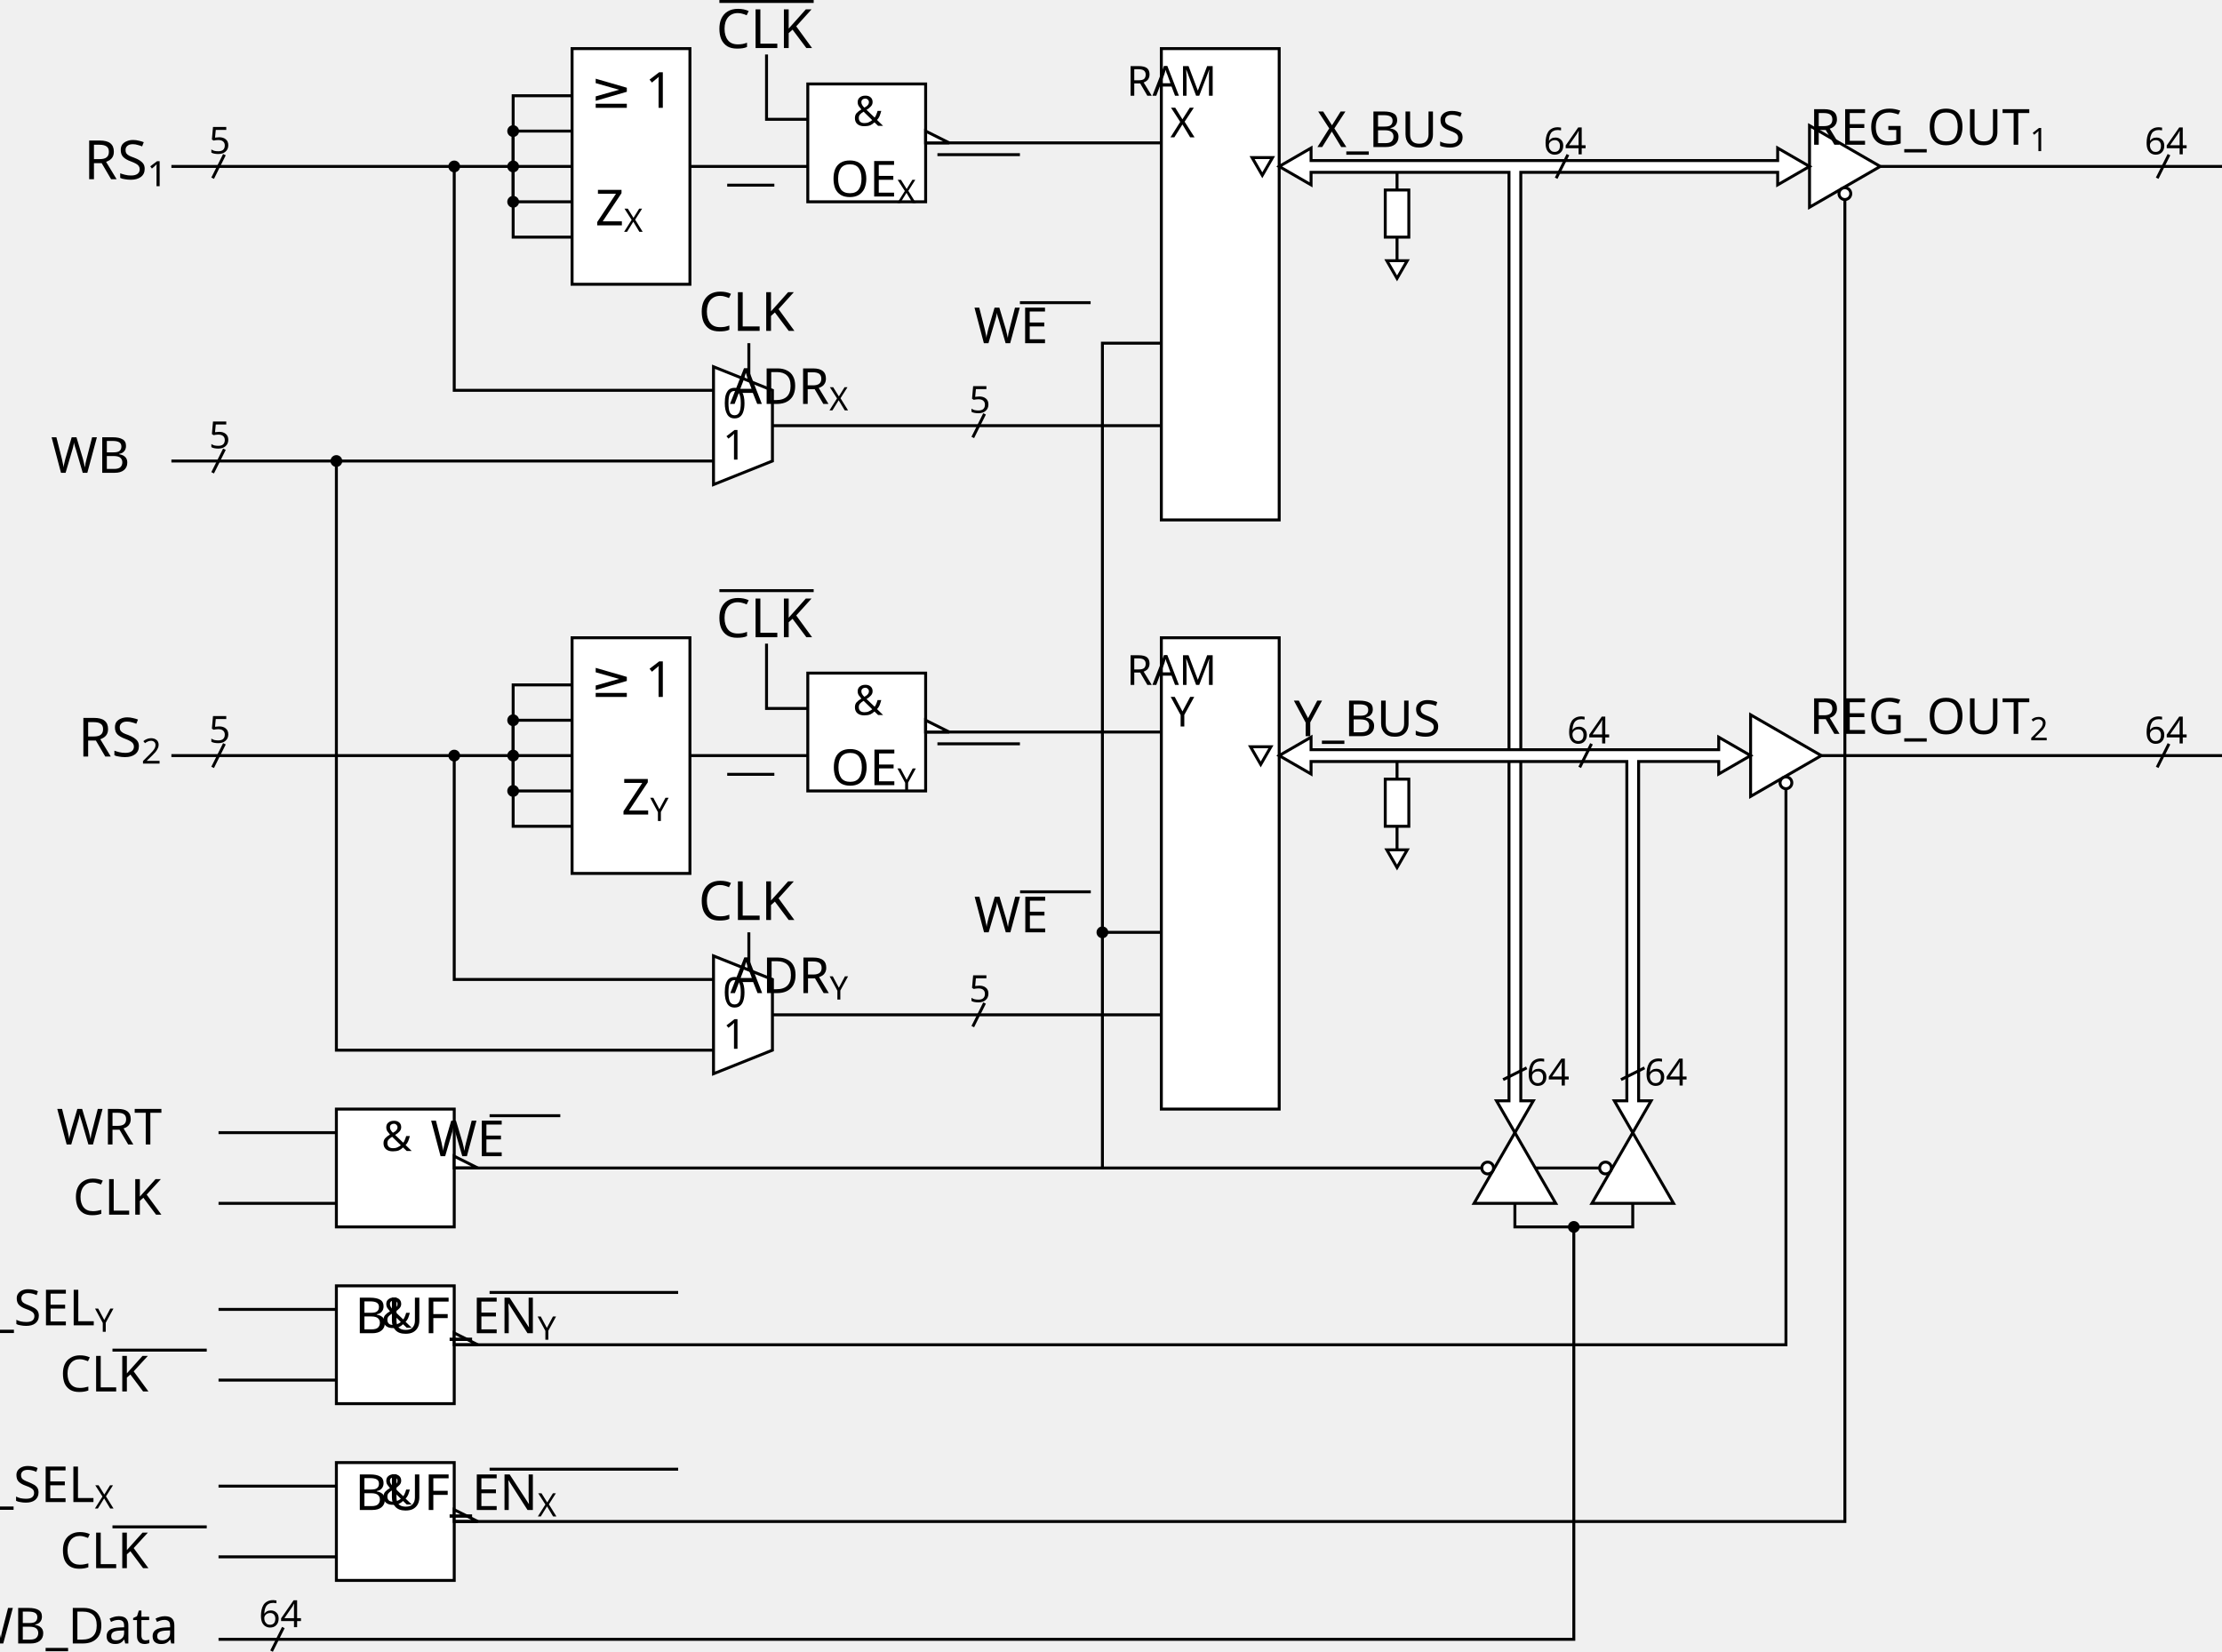
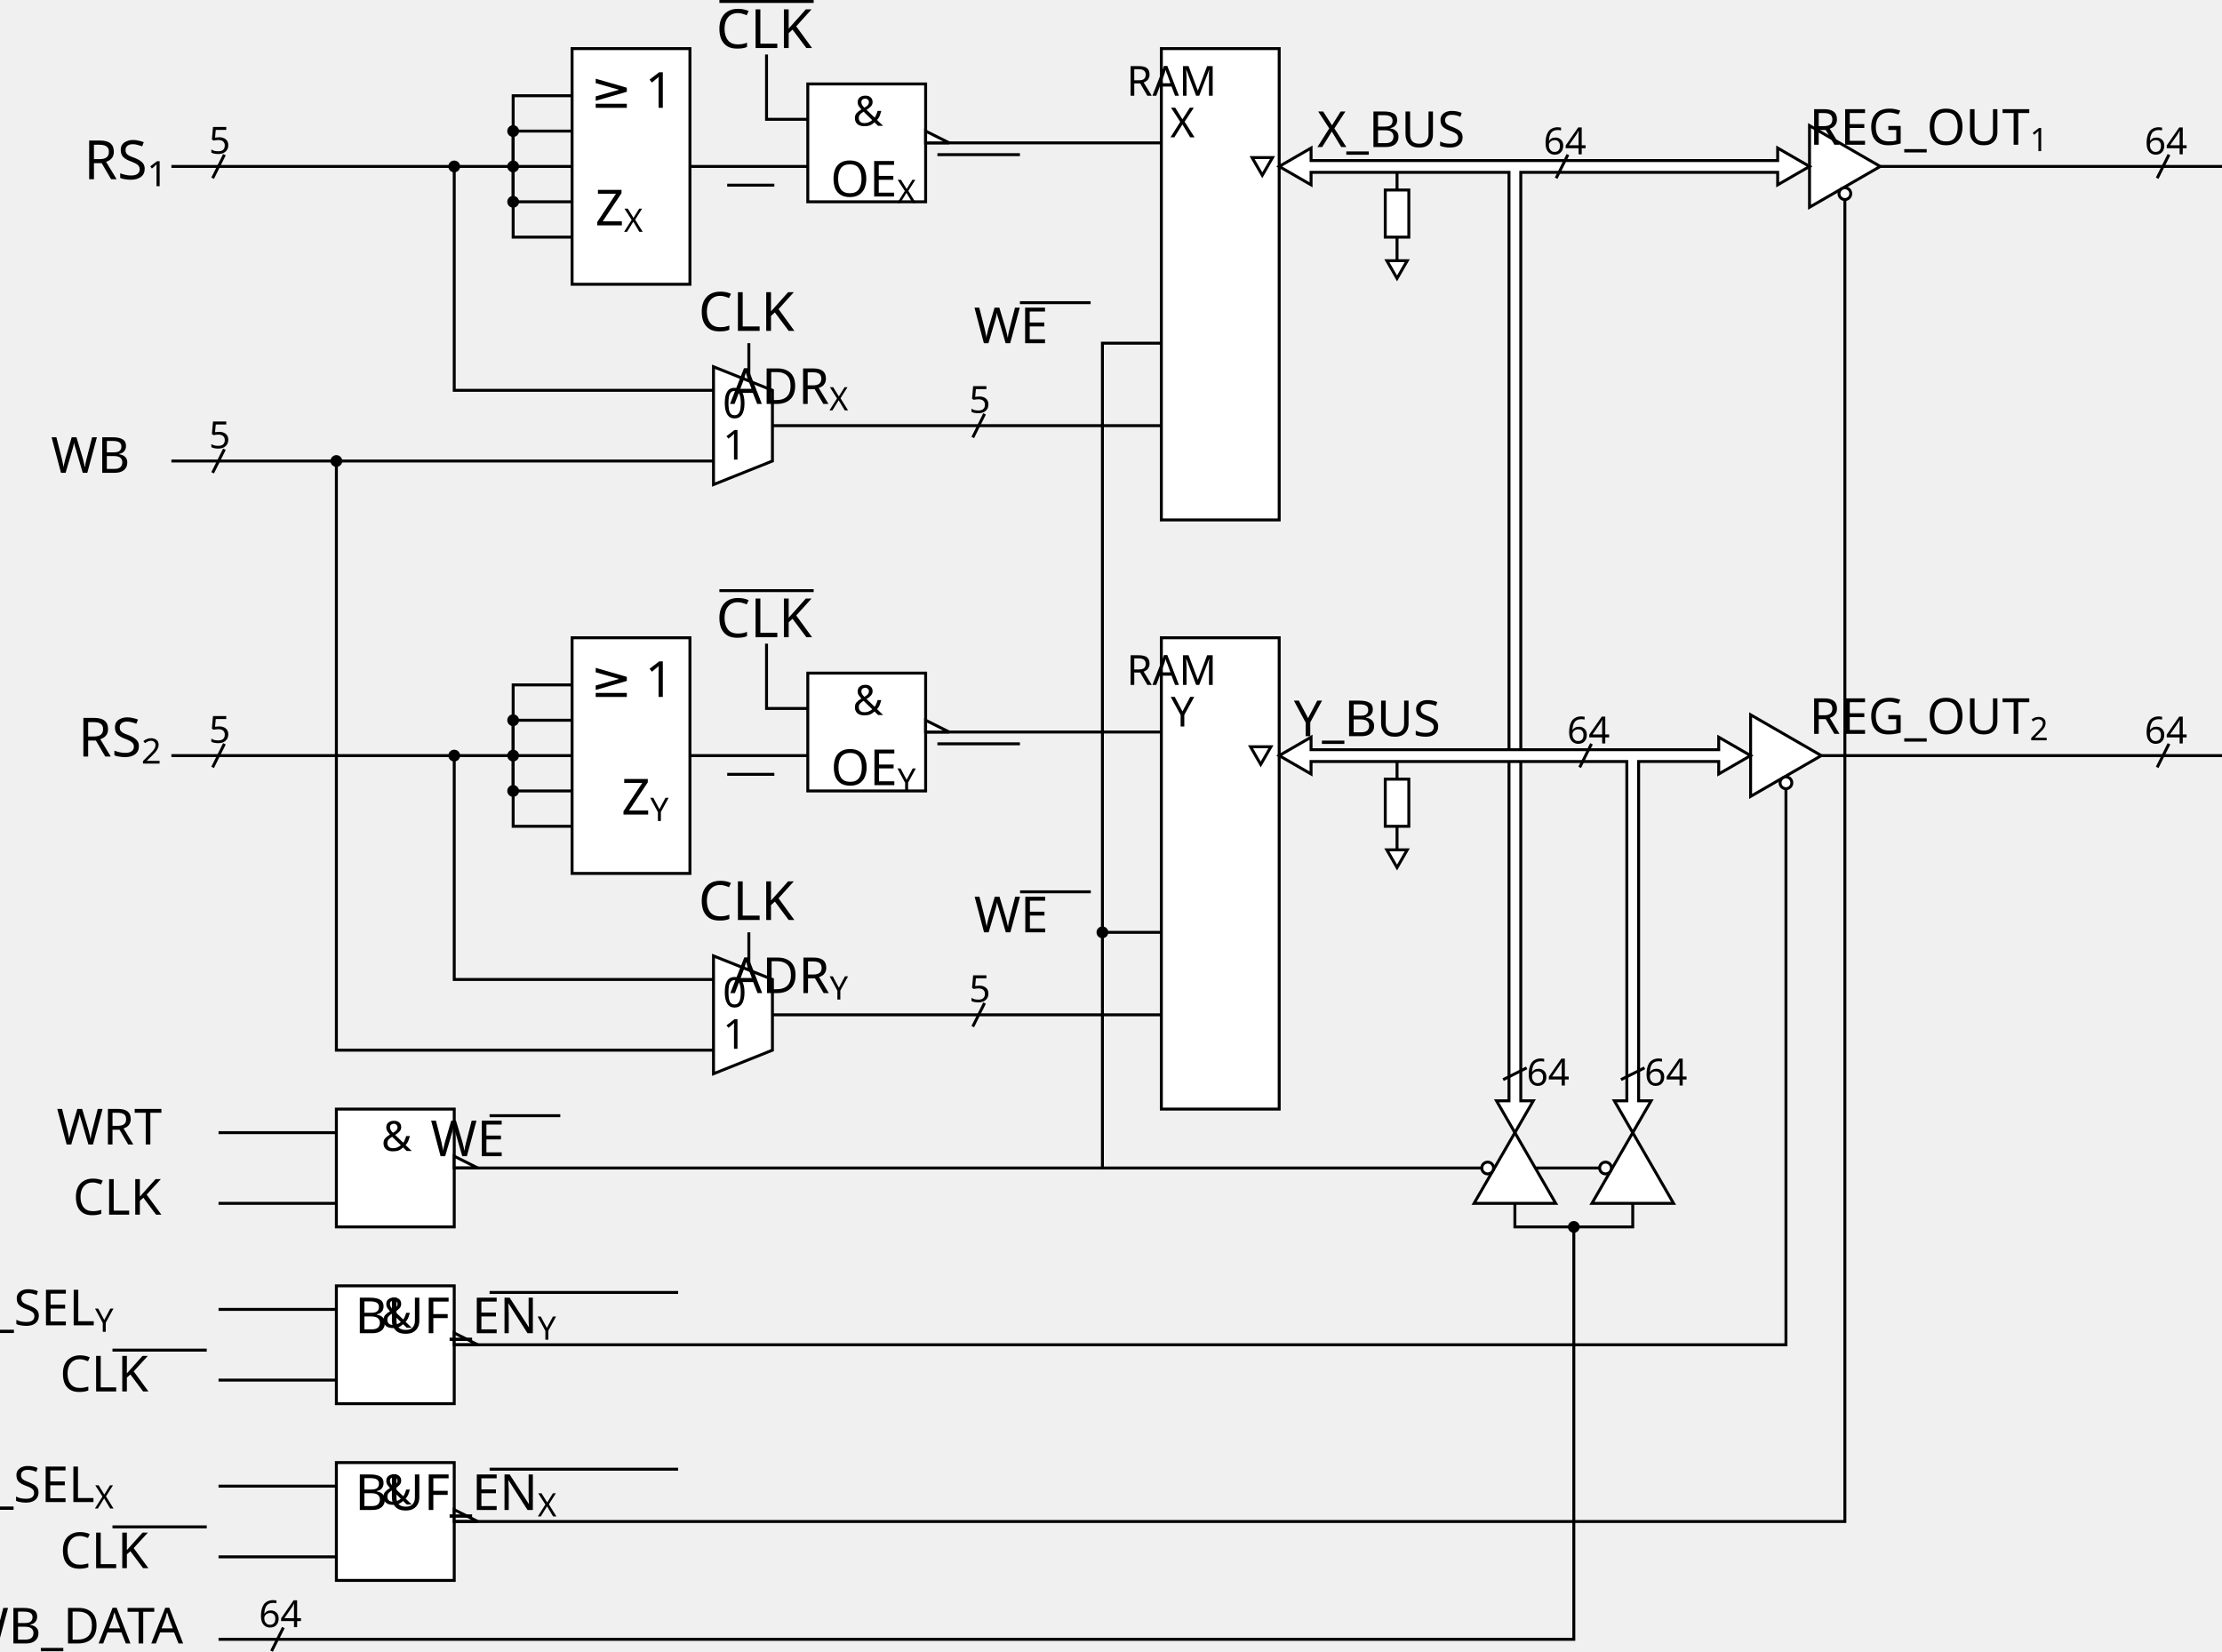
<svg xmlns="http://www.w3.org/2000/svg" width="188.543mm" height="140.181mm" viewBox="0 0 188.543 140.181" version="1.1" id="svg1">
  <defs id="defs1" />
  <g id="layer2" style="display:inline" transform="translate(-21.45708,-25.875)">
    <g id="layer1" style="display:inline">
      <rect style="fill:#ffffff;stroke:#000000;stroke-width:0.25" id="rect64" width="10" height="20" x="70" y="30" />
      <text xml:space="preserve" style="font-size:4.233px;font-family:Sans;-inkscape-font-specification:Sans;text-align:start;writing-mode:lr-tb;direction:ltr;text-anchor:start;fill:#000000;stroke:none;stroke-width:0.25" x="71.551" y="35.023" id="text65">
        <tspan id="tspan65" style="text-align:start;writing-mode:lr-tb;text-anchor:start;fill:#000000;stroke:none;stroke-width:0.25" x="71.551" y="35.023">≥ 1</tspan>
      </text>
      <g id="g68" style="display:inline" transform="translate(20.00001,29.99999)">
        <path style="fill:none;stroke:#000000;stroke-width:0.25" d="M 50,10 H 16" id="path66" />
        <path style="fill:none;stroke:#000000;stroke-width:0.25" d="M 50,13 H 45 V 10 7 h 5" id="path67" />
        <path style="fill:none;stroke:#000000;stroke-width:0.25" d="M 50,16 H 45 V 4 L 50,4" id="path68" />
      </g>
      <text xml:space="preserve" style="font-size:4.586px;line-height:1;font-family:Sans;-inkscape-font-specification:Sans;text-align:start;writing-mode:lr-tb;direction:ltr;text-anchor:start;fill:#000000;stroke:none;stroke-width:0.25" x="28.571" y="41.083" id="text80">
        <tspan id="tspan80" style="font-size:4.586px;stroke-width:0.25" x="28.571" y="41.083">RS<tspan style="font-size:65%;baseline-shift:sub" id="tspan101">1</tspan>
        </tspan>
      </text>
      <g id="g94" transform="translate(-13.5)">
        <path style="fill:none;stroke:#000000;stroke-width:0.25" d="M 53,41 54,39" id="path81" />
        <text xml:space="preserve" style="font-size:3.175px;line-height:1;font-family:Sans;-inkscape-font-specification:Sans;text-align:start;writing-mode:lr-tb;direction:ltr;text-anchor:start;fill:#000000;stroke:none;stroke-width:0.25" x="52.688" y="38.912" id="text82">
          <tspan id="tspan82" style="font-size:3.175px;fill:#000000;stroke:none;stroke-width:0.25" x="52.688" y="38.912">5</tspan>
        </text>
      </g>
      <g id="g106" transform="translate(0.1631549,7.84667)">
        <text xml:space="preserve" style="font-size:4.233px;line-height:1;font-family:Sans;-inkscape-font-specification:Sans;text-align:center;writing-mode:lr-tb;direction:ltr;text-anchor:middle;fill:#000000;stroke:none;stroke-width:0.25" x="84.837" y="37.153" id="text105">
          <tspan id="tspan105" style="fill:#000000;stroke:none;stroke-width:0.25" x="84.837" y="37.153">Z<tspan style="font-size:65%;baseline-shift:sub" id="tspan130">X</tspan>
          </tspan>
        </text>
        <path style="fill:#000000;stroke:#000000;stroke-width:0.25" d="m 83,33.743 h 4" id="path106" />
      </g>
      <ellipse style="fill:#000000;fill-opacity:1;stroke:none;stroke-width:0.25;stroke-dasharray:none" id="path151" cx="60" cy="40" rx="0.5" ry="0.5" />
      <ellipse style="fill:#000000;fill-opacity:1;stroke:none;stroke-width:0.25;stroke-dasharray:none" id="path152" cx="65" cy="37" rx="0.5" ry="0.5" />
      <ellipse style="fill:#000000;fill-opacity:1;stroke:none;stroke-width:0.25;stroke-dasharray:none" id="path154" cx="65" cy="40" rx="0.5" ry="0.5" />
      <ellipse style="fill:#000000;fill-opacity:1;stroke:none;stroke-width:0.25;stroke-dasharray:none" id="path155" cx="65" cy="43" rx="0.5" ry="0.5" />
    </g>
    <path style="display:inline;fill:none;stroke:#000000;stroke-width:0.25" d="m 82,19 h -22 L 60,5.793964e-7" id="path73" transform="translate(1.1504652e-6,39.99999)" />
    <g id="g95" transform="translate(12)">
      <path style="display:inline;fill:#ffffff;stroke:#000000;stroke-width:0.25" d="m 70,57 v 10 L 75,65 v -6 z" id="path72" />
      <text xml:space="preserve" style="font-size:3.528px;line-height:1;font-family:Sans;-inkscape-font-specification:Sans;text-align:start;writing-mode:lr-tb;direction:ltr;text-anchor:start;display:inline;fill:#000000;stroke:none;stroke-width:0.25" x="70.786" y="61.355" id="text75">
        <tspan style="font-size:3.528px;line-height:1;stroke-width:0.25" x="70.786" y="61.355" id="tspan76">0</tspan>
        <tspan style="font-size:3.528px;line-height:1;stroke-width:0.25" x="70.786" y="64.883" id="tspan77">1</tspan>
      </text>
    </g>
    <path style="fill:#ffffff;stroke:#000000;stroke-width:0.25" d="M 90,40 H 80 v 0" id="path82" />
    <path style="fill:none;stroke:#000000;stroke-width:0.25" d="M 100,38 H 120" id="path83" />
    <g id="g91">
      <rect style="fill:#ffffff;stroke:#000000;stroke-width:0.25" id="rect82" width="10" height="10" x="90" y="33" />
      <text xml:space="preserve" style="font-size:3.528px;line-height:1;font-family:Sans;-inkscape-font-specification:Sans;text-align:start;writing-mode:lr-tb;direction:ltr;text-anchor:start;fill:#000000;stroke:none;stroke-width:0.25" x="93.813" y="36.558" id="text83">
        <tspan id="tspan83" style="fill:#000000;stroke:none;stroke-width:0.25" x="93.813" y="36.558">&amp;</tspan>
      </text>
      <path style="fill:#ffffff;stroke:#000000;stroke-width:0.25" d="m 102,38 -2,-1 v 1 z" id="path84" />
    </g>
    <g id="g92" transform="translate(10)">
      <rect style="fill:#ffffff;stroke:#000000;stroke-width:0.25" id="rect84" width="10" height="40" x="110" y="30" />
      <text xml:space="preserve" style="font-size:3.528px;line-height:1;font-family:Sans;-inkscape-font-specification:Sans;text-align:start;writing-mode:lr-tb;direction:ltr;text-anchor:start;fill:#ffffff;stroke:#000000;stroke-width:0.25" x="115" y="34" id="text84">
        <tspan id="tspan84" style="text-align:center;text-anchor:middle;fill:#000000;stroke:none;stroke-width:0.25" x="115" y="34">RAM</tspan>
        <tspan style="text-align:center;text-anchor:middle;fill:#000000;stroke:none;stroke-width:0.25" x="115" y="37.528" id="tspan85">X</tspan>
      </text>
    </g>
    <text xml:space="preserve" style="font-size:4.233px;line-height:1;font-family:Sans;-inkscape-font-specification:Sans;text-align:center;writing-mode:lr-tb;direction:ltr;text-anchor:middle;fill:#000000;stroke:none;stroke-width:0.25" x="95.021" y="60.153" id="text86">
      <tspan id="tspan86" style="stroke-width:0.25" x="95.021" y="60.153">ADR<tspan style="font-size:65%;baseline-shift:sub" id="tspan87">X</tspan>
      </tspan>
    </text>
    <path style="fill:#000000;stroke:#000000;stroke-width:0.25" d="M 87,62 H 120" id="path87" />
    <g id="g93" transform="translate(13)">
      <text xml:space="preserve" style="font-size:3.175px;line-height:1;font-family:Sans;-inkscape-font-specification:Sans;text-align:start;writing-mode:lr-tb;direction:ltr;text-anchor:start;display:inline;fill:#000000;stroke:none;stroke-width:0.25" x="90.688" y="60.912" id="text82-5">
        <tspan id="tspan82-4" style="font-size:3.175px;fill:#000000;stroke:none;stroke-width:0.25" x="90.688" y="60.912">5</tspan>
      </text>
      <path style="fill:#000000;stroke:#000000;stroke-width:0.25" d="M 91,63 92,61" id="path88" />
    </g>
    <g id="g89">
      <text xml:space="preserve" style="font-size:4.233px;line-height:1;font-family:Sans;-inkscape-font-specification:Sans;text-align:center;writing-mode:lr-tb;direction:ltr;text-anchor:middle;display:inline;fill:#000000;stroke:none;stroke-width:0.25" x="104.359" y="42.552" id="text86-3">
        <tspan id="tspan86-0" style="stroke-width:0.25" x="104.359" y="42.552">OE<tspan style="font-size:65%;baseline-shift:sub" id="tspan128">X</tspan>
        </tspan>
      </text>
      <path style="fill:#000000;stroke:#000000;stroke-width:0.25" d="m 101,39 h 7" id="path89" />
    </g>
    <path style="fill:#000000;stroke:#000000;stroke-width:0.25" d="m 82,65 h -46" id="path104" />
    <g id="g109-5" transform="translate(54,-58.43872)">
      <text xml:space="preserve" style="font-size:4.233px;line-height:1;font-family:Sans;-inkscape-font-specification:Sans;text-align:center;writing-mode:lr-tb;direction:ltr;text-anchor:middle;fill:#000000;stroke:none;stroke-width:0.25" x="57.095" y="113.439" id="text108-7">
        <tspan id="tspan108-4" style="stroke:none;stroke-width:0.25" x="57.095" y="113.439">WE</tspan>
      </text>
      <path style="fill:#000000;stroke:#000000;stroke-width:0.25" d="m 54,110 h 6" id="path109-1" />
    </g>
    <g id="g119-9" transform="translate(5.000042,-40.00003)">
      <path d="m 170,76.536 v 6.928 l 6,-3.464 z" style="fill:#ffffff;stroke:#000000;stroke-width:0.25" id="path117-7" />
      <path d="m 173,81.809 a 0.5,0.5 0 0 0 -0.5,0.5 0.5,0.5 0 0 0 0.5,0.5 0.5,0.5 0 0 0 0.5,-0.5 0.5,0.5 0 0 0 -0.5,-0.5 z" style="fill:#ffffff;stroke:#000000;stroke-width:0.25" id="path118-7" />
    </g>
    <text xml:space="preserve" style="font-size:4.586px;line-height:1;font-family:Sans;-inkscape-font-specification:Sans;text-align:start;writing-mode:lr-tb;direction:ltr;text-anchor:start;display:inline;fill:#000000;stroke:none;stroke-width:0.25" x="70.72" y="43.954" id="text80-1-0-4" transform="translate(9.999999,9.999999)">
      <tspan id="tspan80-5-3-0" style="font-size:4.586px;stroke-width:0.25" x="70.72" y="43.954">CLK</tspan>
    </text>
    <text xml:space="preserve" style="font-size:4.586px;line-height:1;font-family:Sans;-inkscape-font-specification:Sans;text-align:start;writing-mode:lr-tb;direction:ltr;text-anchor:start;display:inline;fill:#000000;stroke:none;stroke-width:0.25" x="82.22" y="29.954" id="text80-1-0-4-3">
      <tspan id="tspan80-5-3-0-6" style="font-size:4.586px;stroke-width:0.25" x="82.22" y="29.954">CLK</tspan>
    </text>
    <path style="fill:#ffffff;stroke:#000000;stroke-width:0.25" d="M 85,58.2 V 55" id="path121" />
    <path style="display:inline;fill:#ffffff;stroke:#000000;stroke-width:0.25" d="M 157.19,125 115,125" id="path126" />
    <g id="g125-6" transform="translate(10,-39.99999)">
      <rect style="fill:#ffffff;stroke:#000000;stroke-width:0.25" id="rect122-9" width="2" height="4" x="129" y="82" />
      <path style="fill:#ffffff;stroke:#000000;stroke-width:0.25" d="M 130,82 V 80" id="path123-2" />
      <path style="fill:#ffffff;stroke:#000000;stroke-width:0.25" d="m 130,86 v 2" id="path124-2" />
      <path style="fill:#ffffff;stroke:#000000;stroke-width:0.25" id="path125-4" d="m 130,89 -0.866,-1.5 1.732,0 z" transform="translate(1.3397443e-8,0.5000022)" />
    </g>
    <g id="g119-9-4" transform="matrix(0,-1,-1,0,229.9998,298.0001)" style="display:inline">
      <path d="m 170,76.536 v 6.928 l 6,-3.464 z" style="fill:#ffffff;stroke:#000000;stroke-width:0.25" id="path117-7-8" />
      <path d="m 173,81.809 a 0.5,0.5 0 0 0 -0.5,0.5 0.5,0.5 0 0 0 0.5,0.5 0.5,0.5 0 0 0 0.5,-0.5 0.5,0.5 0 0 0 -0.5,-0.5 z" style="fill:#ffffff;stroke:#000000;stroke-width:0.25" id="path118-7-1" />
    </g>
    <g id="g99" style="display:inline;opacity:1;mix-blend-mode:normal" transform="translate(9.999999,57.99999)">
      <g id="g90-6" style="display:inline" transform="translate(1.0354167e-6,-38)">
        <rect style="display:inline;fill:#ffffff;stroke:#000000;stroke-width:0.25" id="rect82-8-6" width="10" height="10" x="40" y="130" />
        <text xml:space="preserve" style="font-size:3.528px;line-height:1;font-family:Sans;-inkscape-font-specification:Sans;text-align:start;writing-mode:lr-tb;direction:ltr;text-anchor:start;display:inline;fill:#000000;stroke:none;stroke-width:0.25" x="43.813" y="133.558" id="text83-4-4">
          <tspan id="tspan83-3-9" style="fill:#000000;stroke:none;stroke-width:0.25" x="43.813" y="133.558">&amp;</tspan>
        </text>
        <path style="display:inline;fill:#ffffff;stroke:#000000;stroke-width:0.25" d="m 52,135 -2,-1 v 1 z" id="path84-1-5" />
      </g>
      <text xml:space="preserve" style="font-size:4.233px;line-height:1;font-family:Sans;-inkscape-font-specification:Sans;text-align:center;writing-mode:lr-tb;direction:ltr;text-anchor:middle;fill:#000000;stroke:none;stroke-width:0.25" x="20.684" y="95.348" id="text94-04">
        <tspan id="tspan94-8" style="stroke:none;stroke-width:0.25" x="20.684" y="95.348">REG_SEL<tspan style="font-size:65%;baseline-shift:sub" id="tspan127">X</tspan>
        </tspan>
      </text>
      <path style="fill:#000000;stroke:#000000;stroke-width:0.25" d="M 40,94 H 30" id="path94-7" />
      <g id="g97-7" transform="translate(-1,-17.43873)">
        <text xml:space="preserve" style="font-size:4.233px;line-height:1;font-family:Sans;-inkscape-font-specification:Sans;text-align:center;writing-mode:lr-tb;direction:ltr;text-anchor:middle;fill:#000000;stroke:none;stroke-width:0.25" x="62.143" y="113.461" id="text94-0-2">
          <tspan id="tspan94-6-7" style="stroke:none;stroke-width:0.25" x="62.143" y="113.461">BUF_EN<tspan style="font-size:65%;baseline-shift:sub" id="tspan132">X</tspan>
          </tspan>
        </text>
        <path style="fill:#000000;stroke:#000000;stroke-width:0.25" d="M 54,110 H 70" id="path97-2" />
      </g>
      <path style="display:inline;fill:#000000;stroke:#000000;stroke-width:0.25" d="M 40,100 H 30" id="path95-2" />
      <g id="g100">
        <text xml:space="preserve" style="font-size:4.233px;line-height:1;font-family:Sans;-inkscape-font-specification:Sans;text-align:center;writing-mode:lr-tb;direction:ltr;text-anchor:middle;display:inline;fill:#000000;stroke:none;stroke-width:0.25" x="25.243" y="100.958" id="text95-6">
          <tspan id="tspan95-1" style="stroke:none;stroke-width:0.25" x="25.243" y="100.958">CLK</tspan>
        </text>
        <path style="fill:#000000;stroke:#000000;stroke-width:0.25" d="m 21,97.456 h 8" id="path99" />
      </g>
    </g>
    <path style="fill:none;stroke:#000000;stroke-width:0.25" d="M 178,42.81 178,155 H 60" id="path134" />
    <path style="fill:#ffffff;stroke:#000000;stroke-width:0.25" id="path139" d="m 134,35 -0.866,-1.5 1.732,0 z" transform="translate(-5.433011,5.749999)" />
    <path id="rect139" style="fill:#ffffff;fill-opacity:1;stroke:#000000;stroke-width:0.25;stroke-dasharray:none" d="m 132.704,38.439 -2.704,1.562 2.704,1.561 v -1.061 h 16.796 v 78.796 h -1.061 l 1.562,2.704 1.561,-2.704 h -1.061 V 40.5 h 21.796 v 1.061 l 2.704,-1.561 -2.704,-1.562 v 1.061 h -39.592 z" />
    <text xml:space="preserve" style="font-size:4.233px;line-height:1;font-family:Sans;-inkscape-font-specification:Sans;text-align:center;writing-mode:lr-tb;direction:ltr;text-anchor:middle;fill:#ffffff;fill-opacity:1;stroke:#000000;stroke-width:0.25;stroke-dasharray:none" x="142.248" y="38.348" id="text145">
      <tspan id="tspan145" style="fill:#000000;stroke:none;stroke-width:0.25" x="142.248" y="38.348">X_BUS</tspan>
    </text>
    <g id="g146" style="display:inline" transform="translate(-8.500001,125)">
      <path style="display:inline;fill:none;stroke:#000000;stroke-width:0.25" d="m 159.5,-8.5 -2,1" id="path81-7-6-1" />
      <text xml:space="preserve" style="font-size:3.175px;line-height:1;font-family:Sans;-inkscape-font-specification:Sans;text-align:start;writing-mode:lr-tb;direction:ltr;text-anchor:start;display:inline;fill:#000000;stroke:none;stroke-width:0.25" x="159.5" y="-7" id="text82-6-2-3">
        <tspan id="tspan82-7-9-1" style="font-size:3.175px;fill:#000000;stroke:none;stroke-width:0.25" x="159.5" y="-7">64</tspan>
      </text>
    </g>
    <g id="g146-9" style="display:inline" transform="translate(-1.068699,45.29869)">
      <path style="display:inline;fill:none;stroke:#000000;stroke-width:0.25" d="m 154.569,-4.299 1,-2" id="path81-7-6-1-9" />
      <text xml:space="preserve" style="font-size:3.175px;line-height:1;font-family:Sans;-inkscape-font-specification:Sans;text-align:start;writing-mode:lr-tb;direction:ltr;text-anchor:start;display:inline;fill:#000000;stroke:none;stroke-width:0.25" x="153.5" y="-6.33" id="text82-6-2-3-1">
        <tspan id="tspan82-7-9-1-4" style="font-size:3.175px;fill:#000000;stroke:none;stroke-width:0.25" x="153.5" y="-6.33">64</tspan>
      </text>
    </g>
    <ellipse style="fill:#000000;fill-opacity:1;stroke:none;stroke-width:0.25;stroke-dasharray:none" id="path156" cx="50" cy="65" rx="0.5" ry="0.5" />
    <path style="fill:none;fill-opacity:1;stroke:#000000;stroke-width:0.25;stroke-dasharray:none" d="M 90,36 H 86.5 L 86.5,30.5" id="path163" />
    <path style="fill:none;fill-opacity:1;stroke:#000000;stroke-width:0.25;stroke-dasharray:none" d="m 82.5,26 h 8" id="path165" />
  </g>
  <g id="layer5" transform="translate(-11.45708,-15.875)">
    <rect style="display:inline;fill:#ffffff;stroke:#000000;stroke-width:0.25" id="rect64-5" width="10" height="20" x="60" y="70" />
    <text xml:space="preserve" style="font-size:4.233px;font-family:Sans;-inkscape-font-specification:Sans;text-align:start;writing-mode:lr-tb;direction:ltr;text-anchor:start;display:inline;fill:#000000;stroke:none;stroke-width:0.25" x="61.551" y="75.023" id="text65-9">
      <tspan id="tspan65-4" style="text-align:start;writing-mode:lr-tb;text-anchor:start;fill:#000000;stroke:none;stroke-width:0.25" x="61.551" y="75.023">≥ 1</tspan>
    </text>
    <g id="g68-9" style="display:inline" transform="translate(10.00001,69.99999)">
      <path style="fill:none;stroke:#000000;stroke-width:0.25" d="m 50,10 h -34" id="path66-0" />
      <path style="fill:none;stroke:#000000;stroke-width:0.25" d="M 50,13 H 45 V 10 7 h 5" id="path67-9" />
      <path style="fill:none;stroke:#000000;stroke-width:0.25" d="M 50,16 H 45 V 4 L 50,4" id="path68-1" />
    </g>
    <text xml:space="preserve" style="font-size:4.586px;line-height:1;font-family:Sans;-inkscape-font-specification:Sans;text-align:start;writing-mode:lr-tb;direction:ltr;text-anchor:start;display:inline;fill:#000000;stroke:none;stroke-width:0.25" x="18.08" y="80.083" id="text80-1">
      <tspan id="tspan80-5" style="font-size:4.586px;stroke-width:0.25" x="18.08" y="80.083">RS<tspan style="font-size:65%;baseline-shift:sub" id="tspan100">2</tspan>
      </tspan>
    </text>
    <g id="g94-7" style="display:inline" transform="translate(-23.5,39.99999)">
      <path style="fill:none;stroke:#000000;stroke-width:0.25" d="M 53,41 54,39" id="path81-7" />
      <text xml:space="preserve" style="font-size:3.175px;line-height:1;font-family:Sans;-inkscape-font-specification:Sans;text-align:start;writing-mode:lr-tb;direction:ltr;text-anchor:start;fill:#000000;stroke:none;stroke-width:0.25" x="52.688" y="38.912" id="text82-6">
        <tspan id="tspan82-7" style="font-size:3.175px;fill:#000000;stroke:none;stroke-width:0.25" x="52.688" y="38.912">5</tspan>
      </text>
    </g>
    <path style="display:inline;fill:none;stroke:#000000;stroke-width:0.25" d="m 72,99 h -22 V 80" id="path73-3" />
    <g id="g95-6" transform="translate(2.000002,39.99999)" style="display:inline">
      <path style="display:inline;fill:#ffffff;stroke:#000000;stroke-width:0.25" d="m 70,57 v 10 L 75,65 v -6 z" id="path72-5" />
      <text xml:space="preserve" style="font-size:3.528px;line-height:1;font-family:Sans;-inkscape-font-specification:Sans;text-align:start;writing-mode:lr-tb;direction:ltr;text-anchor:start;display:inline;fill:#000000;stroke:none;stroke-width:0.25" x="70.786" y="61.355" id="text75-6">
        <tspan style="font-size:3.528px;line-height:1;stroke-width:0.25" x="70.786" y="61.355" id="tspan76-3">0</tspan>
        <tspan style="font-size:3.528px;line-height:1;stroke-width:0.25" x="70.786" y="64.883" id="tspan77-9">1</tspan>
      </text>
    </g>
    <path style="display:inline;fill:#ffffff;stroke:#000000;stroke-width:0.25" d="m 80,80 h -10 v 0" id="path82-8" />
    <path style="display:inline;fill:none;stroke:#000000;stroke-width:0.25" d="M 90,78 H 110" id="path83-1" />
    <g id="g91-2" style="display:inline" transform="translate(-9.999998,39.99999)">
      <rect style="fill:#ffffff;stroke:#000000;stroke-width:0.25" id="rect82-9" width="10" height="10" x="90" y="33" />
      <text xml:space="preserve" style="font-size:3.528px;line-height:1;font-family:Sans;-inkscape-font-specification:Sans;text-align:start;writing-mode:lr-tb;direction:ltr;text-anchor:start;fill:#000000;stroke:none;stroke-width:0.25" x="93.813" y="36.558" id="text83-3">
        <tspan id="tspan83-9" style="fill:#000000;stroke:none;stroke-width:0.25" x="93.813" y="36.558">&amp;</tspan>
      </text>
      <path style="fill:#ffffff;stroke:#000000;stroke-width:0.25" d="m 102,38 -2,-1 v 1 z" id="path84-0" />
    </g>
    <g id="g92-8" style="display:inline" transform="translate(2.5310195e-6,39.99999)">
      <rect style="fill:#ffffff;stroke:#000000;stroke-width:0.25" id="rect84-8" width="10" height="40" x="110" y="30" />
      <text xml:space="preserve" style="font-size:3.528px;line-height:1;font-family:Sans;-inkscape-font-specification:Sans;text-align:start;writing-mode:lr-tb;direction:ltr;text-anchor:start;fill:#ffffff;stroke:#000000;stroke-width:0.25" x="115" y="34" id="text84-5">
        <tspan id="tspan84-0" style="text-align:center;text-anchor:middle;fill:#000000;stroke:none;stroke-width:0.25" x="115" y="34">RAM</tspan>
        <tspan style="text-align:center;text-anchor:middle;fill:#000000;stroke:none;stroke-width:0.25" x="115" y="37.528" id="tspan85-9">Y</tspan>
      </text>
    </g>
    <text xml:space="preserve" style="font-size:4.233px;line-height:1;font-family:Sans;-inkscape-font-specification:Sans;text-align:center;writing-mode:lr-tb;direction:ltr;text-anchor:middle;display:inline;fill:#000000;stroke:none;stroke-width:0.25" x="85.021" y="100.153" id="text86-6">
      <tspan id="tspan86-3" style="stroke-width:0.25" x="85.021" y="100.153">ADR<tspan style="font-size:65%;baseline-shift:sub" id="tspan102">Y</tspan>
      </tspan>
    </text>
    <path style="display:inline;fill:#000000;stroke:#000000;stroke-width:0.25" d="M 77,102 H 110" id="path87-5" />
    <g id="g93-6" transform="translate(3.000001,39.99999)" style="display:inline">
      <text xml:space="preserve" style="font-size:3.175px;line-height:1;font-family:Sans;-inkscape-font-specification:Sans;text-align:start;writing-mode:lr-tb;direction:ltr;text-anchor:start;display:inline;fill:#000000;stroke:none;stroke-width:0.25" x="90.688" y="60.912" id="text82-5-1">
        <tspan id="tspan82-4-1" style="font-size:3.175px;fill:#000000;stroke:none;stroke-width:0.25" x="90.688" y="60.912">5</tspan>
      </text>
      <path style="fill:#000000;stroke:#000000;stroke-width:0.25" d="M 91,63 92,61" id="path88-5" />
    </g>
    <g id="g89-9" style="display:inline" transform="translate(-9.999998,39.99999)">
      <text xml:space="preserve" style="font-size:4.233px;line-height:1;font-family:Sans;-inkscape-font-specification:Sans;text-align:center;writing-mode:lr-tb;direction:ltr;text-anchor:middle;display:inline;fill:#000000;stroke:none;stroke-width:0.25" x="104.359" y="42.506" id="text86-3-8">
        <tspan id="tspan86-0-4" style="stroke-width:0.25" x="104.359" y="42.506">OE<tspan style="font-size:65%;baseline-shift:sub" id="tspan129">Y</tspan>
        </tspan>
      </text>
      <path style="fill:#000000;stroke:#000000;stroke-width:0.25" d="m 101,39 h 7" id="path89-1" />
    </g>
    <path style="fill:none;stroke:#000000;stroke-width:0.25" d="M 72,105 H 40 V 55" id="path105" />
    <g id="g106-7" style="display:inline" transform="translate(-9.836844,47.84667)">
      <text xml:space="preserve" style="font-size:4.233px;line-height:1;font-family:Sans;-inkscape-font-specification:Sans;text-align:center;writing-mode:lr-tb;direction:ltr;text-anchor:middle;fill:#000000;stroke:none;stroke-width:0.25" x="84.837" y="37.153" id="text105-5">
        <tspan id="tspan105-9" style="fill:#000000;stroke:none;stroke-width:0.25" x="84.837" y="37.153">Z<tspan style="font-size:65%;baseline-shift:sub" id="tspan131">Y</tspan>
        </tspan>
      </text>
      <path style="fill:#000000;stroke:#000000;stroke-width:0.25" d="m 83,33.743 h 4" id="path106-2" />
    </g>
    <g id="g109" transform="translate(48,-69.43872)">
      <text xml:space="preserve" style="font-size:4.233px;line-height:1;font-family:Sans;-inkscape-font-specification:Sans;text-align:center;writing-mode:lr-tb;direction:ltr;text-anchor:middle;fill:#000000;stroke:none;stroke-width:0.25" x="53.109" y="164.439" id="text108">
        <tspan id="tspan108" style="stroke:none;stroke-width:0.25" x="53.109" y="164.439">WE</tspan>
      </text>
      <path style="fill:#000000;stroke:#000000;stroke-width:0.25" d="M 50.014,161 H 56.014" id="path109" />
    </g>
    <g id="g119" transform="translate(-9.999956,-3.8297304e-5)">
      <path d="m 170,76.536 v 6.928 l 6,-3.464 z" style="fill:#ffffff;stroke:#000000;stroke-width:0.25" id="path117" />
      <path d="m 173,81.809 a 0.5,0.5 0 0 0 -0.5,0.5 0.5,0.5 0 0 0 0.5,0.5 0.5,0.5 0 0 0 0.5,-0.5 0.5,0.5 0 0 0 -0.5,-0.5 z" style="fill:#ffffff;stroke:#000000;stroke-width:0.25" id="path118" />
    </g>
    <text xml:space="preserve" style="font-size:4.586px;line-height:1;font-family:Sans;-inkscape-font-specification:Sans;text-align:start;writing-mode:lr-tb;direction:ltr;text-anchor:start;display:inline;fill:#000000;stroke:none;stroke-width:0.25" x="70.72" y="93.954" id="text80-1-0">
      <tspan id="tspan80-5-3" style="font-size:4.586px;stroke-width:0.25" x="70.72" y="93.954">CLK</tspan>
    </text>
    <path style="fill:#ffffff;stroke:#000000;stroke-width:0.25" d="M 75,98.2 V 95" id="path122" />
    <g id="g125">
      <rect style="fill:#ffffff;stroke:#000000;stroke-width:0.25" id="rect122" width="2" height="4" x="129" y="82" />
      <path style="fill:#ffffff;stroke:#000000;stroke-width:0.25" d="M 130,82 V 80" id="path123" />
      <path style="fill:#ffffff;stroke:#000000;stroke-width:0.25" d="m 130,86 v 2" id="path124" />
      <path style="fill:#ffffff;stroke:#000000;stroke-width:0.25" id="path125" d="m 130,89 -0.866,-1.5 1.732,0 z" transform="translate(1.3397443e-8,0.5000022)" />
    </g>
    <g id="g119-9-4-3" transform="matrix(0,-1,-1,0,229.9998,288.0001)" style="display:inline">
      <path d="m 170,76.536 v 6.928 l 6,-3.464 z" style="fill:#ffffff;stroke:#000000;stroke-width:0.25" id="path117-7-8-6" />
      <path d="m 173,81.809 a 0.5,0.5 0 0 0 -0.5,0.5 0.5,0.5 0 0 0 0.5,0.5 0.5,0.5 0 0 0 0.5,-0.5 0.5,0.5 0 0 0 -0.5,-0.5 z" style="fill:#ffffff;stroke:#000000;stroke-width:0.25" id="path118-7-1-8" />
    </g>
    <g id="g99-0" style="display:inline;mix-blend-mode:normal" transform="translate(7.436285,38)">
      <g id="g90-6-5" style="display:inline" transform="translate(-7.436284,-43)">
        <rect style="display:inline;fill:#ffffff;stroke:#000000;stroke-width:0.25" id="rect82-8-6-1" width="10" height="10" x="40" y="130" />
        <text xml:space="preserve" style="font-size:3.528px;line-height:1;font-family:Sans;-inkscape-font-specification:Sans;text-align:start;writing-mode:lr-tb;direction:ltr;text-anchor:start;display:inline;fill:#000000;stroke:none;stroke-width:0.25" x="43.813" y="133.558" id="text83-4-4-1">
          <tspan id="tspan83-3-9-0" style="fill:#000000;stroke:none;stroke-width:0.25" x="43.813" y="133.558">&amp;</tspan>
        </text>
        <path style="display:inline;fill:#ffffff;stroke:#000000;stroke-width:0.25" d="m 52,135 -2,-1 v 1 z" id="path84-1-5-8" />
      </g>
      <text xml:space="preserve" style="font-size:4.233px;line-height:1;font-family:Sans;-inkscape-font-specification:Sans;text-align:center;writing-mode:lr-tb;direction:ltr;text-anchor:middle;fill:#000000;stroke:none;stroke-width:0.25" x="13.247" y="90.348" id="text94-04-5">
        <tspan id="tspan94-8-0" style="stroke:none;stroke-width:0.25" x="13.247" y="90.348">REG_SEL<tspan style="font-size:65%;baseline-shift:sub" id="tspan126">Y</tspan>
        </tspan>
      </text>
      <path style="fill:#000000;stroke:#000000;stroke-width:0.25" d="M 32.564,89 H 22.564" id="path94-7-6" />
      <g id="g97-7-4" transform="translate(-8.436285,-22.43873)">
        <text xml:space="preserve" style="font-size:4.233px;line-height:1;font-family:Sans;-inkscape-font-specification:Sans;text-align:center;writing-mode:lr-tb;direction:ltr;text-anchor:middle;fill:#000000;stroke:none;stroke-width:0.25" x="62.115" y="113.461" id="text94-0-2-6">
          <tspan id="tspan94-6-7-2" style="stroke:none;stroke-width:0.25" x="62.115" y="113.461">BUF_EN<tspan style="font-size:65%;baseline-shift:sub" id="tspan133">Y</tspan>
          </tspan>
        </text>
        <path style="fill:#000000;stroke:#000000;stroke-width:0.25" d="M 54,110 H 70" id="path97-2-5" />
      </g>
      <path style="display:inline;fill:#000000;stroke:#000000;stroke-width:0.25" d="M 32.564,95 H 22.564" id="path95-2-8" />
      <g id="g100-6" transform="translate(-7.436285,-5)">
        <text xml:space="preserve" style="font-size:4.233px;line-height:1;font-family:Sans;-inkscape-font-specification:Sans;text-align:center;writing-mode:lr-tb;direction:ltr;text-anchor:middle;display:inline;fill:#000000;stroke:none;stroke-width:0.25" x="25.243" y="100.958" id="text95-6-2">
          <tspan id="tspan95-1-8" style="stroke:none;stroke-width:0.25" x="25.243" y="100.958">CLK</tspan>
        </text>
        <path style="fill:#000000;stroke:#000000;stroke-width:0.25" d="m 21,97.456 h 8" id="path99-4" />
      </g>
    </g>
    <path style="fill:none;stroke:#000000;stroke-width:0.25" d="m 50,130 h 113 l -1.8e-4,-47.19" id="path133" />
    <path id="path140-7" style="display:inline;fill:#ffffff;fill-opacity:1;stroke:#000000;stroke-width:0.25;stroke-dasharray:none" d="m 132.901,32.939 -2.704,1.561 2.704,1.562 v -1.061 h 26.796 v 28.796 h -1.061 l 1.561,2.704 1.561,-2.704 h -1.061 V 35 h 6.796 v 1.061 l 2.704,-1.562 -2.704,-1.561 v 1.061 h -34.592 z" transform="translate(-10.19722,45.49999)" />
    <path style="fill:#ffffff;fill-opacity:1;stroke:#000000;stroke-width:0.25;stroke-dasharray:none" id="path145" d="m 124,77 -0.866,-1.5 1.732,0 z" transform="translate(-5.566985,3.749996)" />
    <g id="g145" style="display:inline" transform="translate(-18.5,115)">
      <path style="display:inline;fill:none;stroke:#000000;stroke-width:0.25" d="m 169.5,-8.5 -2,1" id="path81-7-6-1-4" />
      <text xml:space="preserve" style="font-size:3.175px;line-height:1;font-family:Sans;-inkscape-font-specification:Sans;text-align:start;writing-mode:lr-tb;direction:ltr;text-anchor:start;display:inline;fill:#000000;stroke:none;stroke-width:0.25" x="169.5" y="-7" id="text82-6-2-3-0">
        <tspan id="tspan82-7-9-1-3" style="font-size:3.175px;fill:#000000;stroke:none;stroke-width:0.25" x="169.5" y="-7">64</tspan>
      </text>
    </g>
    <g id="g146-9-7" style="display:inline" transform="translate(-9.068697,85.29869)">
      <path style="display:inline;fill:none;stroke:#000000;stroke-width:0.25" d="m 154.569,-4.299 1,-2" id="path81-7-6-1-9-5" />
      <text xml:space="preserve" style="font-size:3.175px;line-height:1;font-family:Sans;-inkscape-font-specification:Sans;text-align:start;writing-mode:lr-tb;direction:ltr;text-anchor:start;display:inline;fill:#000000;stroke:none;stroke-width:0.25" x="153.5" y="-6.33" id="text82-6-2-3-1-8">
        <tspan id="tspan82-7-9-1-4-7" style="font-size:3.175px;fill:#000000;stroke:none;stroke-width:0.25" x="153.5" y="-6.33">64</tspan>
      </text>
    </g>
    <text xml:space="preserve" style="font-size:4.233px;line-height:1;font-family:Sans;-inkscape-font-specification:Sans;text-align:center;writing-mode:lr-tb;direction:ltr;text-anchor:middle;display:inline;fill:#ffffff;fill-opacity:1;stroke:#000000;stroke-width:0.25;stroke-dasharray:none" x="140.223" y="88.348" id="text145-0" transform="translate(-9.999999,-9.999999)">
      <tspan id="tspan145-4" style="fill:#000000;stroke:none;stroke-width:0.25" x="140.223" y="88.348">Y_BUS</tspan>
    </text>
    <ellipse style="fill:#000000;fill-opacity:1;stroke:none;stroke-width:0.25;stroke-dasharray:none" id="path157" cx="50" cy="80" rx="0.5" ry="0.5" />
    <ellipse style="fill:#000000;fill-opacity:1;stroke:none;stroke-width:0.25;stroke-dasharray:none" id="path158" cx="55" cy="77" rx="0.5" ry="0.5" />
    <ellipse style="fill:#000000;fill-opacity:1;stroke:none;stroke-width:0.25;stroke-dasharray:none" id="path159" cx="55" cy="80" rx="0.5" ry="0.5" />
    <ellipse style="fill:#000000;fill-opacity:1;stroke:none;stroke-width:0.25;stroke-dasharray:none" id="path160" cx="55" cy="83" rx="0.5" ry="0.5" />
    <text xml:space="preserve" style="font-size:4.586px;line-height:1;font-family:Sans;-inkscape-font-specification:Sans;text-align:start;writing-mode:lr-tb;direction:ltr;text-anchor:start;display:inline;fill:#000000;stroke:none;stroke-width:0.25" x="72.22" y="69.954" id="text80-1-0-2">
      <tspan id="tspan80-5-3-9" style="font-size:4.586px;stroke-width:0.25" x="72.22" y="69.954">CLK</tspan>
    </text>
    <path style="fill:none;fill-opacity:1;stroke:#000000;stroke-width:0.25;stroke-dasharray:none" d="m 80,76 h -3.5 v -5.5" id="path164" />
    <path style="fill:none;fill-opacity:1;stroke:#000000;stroke-width:0.25;stroke-dasharray:none" d="m 72.5,66 h 8" id="path166" />
  </g>
  <g id="layer4" transform="translate(-11.45708,-15.875)">
    <g id="g98">
      <g id="g90" style="display:inline" transform="translate(9.2037213e-7,-20)">
        <rect style="display:inline;fill:#ffffff;stroke:#000000;stroke-width:0.25" id="rect82-8" width="10" height="10" x="40" y="130" />
        <text xml:space="preserve" style="font-size:3.528px;line-height:1;font-family:Sans;-inkscape-font-specification:Sans;text-align:start;writing-mode:lr-tb;direction:ltr;text-anchor:start;display:inline;fill:#000000;stroke:none;stroke-width:0.25" x="43.813" y="133.558" id="text83-4">
          <tspan id="tspan83-3" style="fill:#000000;stroke:none;stroke-width:0.25" x="43.813" y="133.558">&amp;</tspan>
        </text>
        <path style="display:inline;fill:#ffffff;stroke:#000000;stroke-width:0.25" d="m 52,135 -2,-1 v 1 z" id="path84-1" />
      </g>
      <text xml:space="preserve" style="font-size:4.233px;line-height:1;font-family:Sans;-inkscape-font-specification:Sans;text-align:center;writing-mode:lr-tb;direction:ltr;text-anchor:middle;fill:#000000;stroke:none;stroke-width:0.25" x="24.585" y="113" id="text94">
        <tspan id="tspan94" style="stroke:none;stroke-width:0.25" x="24.585" y="113">WRT</tspan>
      </text>
      <path style="fill:#000000;stroke:#000000;stroke-width:0.25" d="M 40,112 H 30" id="path94" />
      <g id="g97" transform="translate(-0.9999996,0.5612701)">
        <text xml:space="preserve" style="font-size:4.233px;line-height:1;font-family:Sans;-inkscape-font-specification:Sans;text-align:center;writing-mode:lr-tb;direction:ltr;text-anchor:middle;fill:#000000;stroke:none;stroke-width:0.25" x="57.095" y="113.439" id="text94-0">
          <tspan id="tspan94-6" style="stroke:none;stroke-width:0.25" x="57.095" y="113.439">WE</tspan>
        </text>
        <path style="fill:#000000;stroke:#000000;stroke-width:0.25" d="m 54,110 h 6" id="path97" />
      </g>
      <path style="display:inline;fill:#000000;stroke:#000000;stroke-width:0.25" d="M 50,128 H 40" id="path95" transform="translate(-9.999999,-9.999999)" />
      <text xml:space="preserve" style="font-size:4.233px;line-height:1;font-family:Sans;-inkscape-font-specification:Sans;text-align:center;writing-mode:lr-tb;direction:ltr;text-anchor:middle;display:inline;fill:#000000;stroke:none;stroke-width:0.25" x="35.243" y="128.958" id="text95" transform="translate(-9.999999,-9.999999)">
        <tspan id="tspan95" style="stroke:none;stroke-width:0.25" x="35.243" y="128.958">CLK</tspan>
      </text>
    </g>
    <text xml:space="preserve" style="font-size:4.233px;line-height:1;font-family:Sans;-inkscape-font-specification:Sans;text-align:center;writing-mode:lr-tb;direction:ltr;text-anchor:middle;fill:#000000;stroke:none;stroke-width:0.25" x="21.884" y="56" id="text104">
      <tspan id="tspan104" style="stroke:none;stroke-width:0.25" x="21.884" y="56">WB</tspan>
    </text>
    <g id="g94-4" transform="translate(-23.5,15)" style="display:inline">
      <path style="fill:none;stroke:#000000;stroke-width:0.25" d="M 53,41 54,39" id="path81-4" />
      <text xml:space="preserve" style="font-size:3.175px;line-height:1;font-family:Sans;-inkscape-font-specification:Sans;text-align:start;writing-mode:lr-tb;direction:ltr;text-anchor:start;fill:#000000;stroke:none;stroke-width:0.25" x="52.688" y="38.912" id="text82-4">
        <tspan id="tspan82-47" style="font-size:3.175px;fill:#000000;stroke:none;stroke-width:0.25" x="52.688" y="38.912">5</tspan>
      </text>
    </g>
    <path style="fill:none;stroke:#000000;stroke-width:0.25" d="M 50,115 H 105 V 45 h 5" id="path107" />
    <path style="fill:none;stroke:#000000;stroke-width:0.25" d="m 110,95 h -5" id="path108" />
    <path style="fill:none;stroke:#000000;stroke-width:0.25" d="m 140,118 v 2 h 10 v -2" id="path137" />
    <path style="fill:none;stroke:#000000;stroke-width:0.25" d="m 145,120 v 35 H 30" id="path138" />
    <text xml:space="preserve" style="font-size:4.233px;line-height:1;font-family:Sans;-inkscape-font-specification:Sans;text-align:center;writing-mode:lr-tb;direction:ltr;text-anchor:middle;fill:none;stroke:#000000;stroke-width:0.25" x="20.375" y="155.348" id="text138">
-       <tspan id="tspan138" style="fill:#000000;stroke:none;stroke-width:0.25" x="20.375" y="155.348">WB_Data</tspan>
+       <tspan id="tspan138" style="fill:#000000;stroke:none;stroke-width:0.25" x="20.375" y="155.348">WB_DATA</tspan>
    </text>
    <g id="g94-7-0" style="display:inline" transform="translate(-18.5,115)">
      <path style="fill:none;stroke:#000000;stroke-width:0.25" d="M 53,41 54,39" id="path81-7-6" />
      <text xml:space="preserve" style="font-size:3.175px;line-height:1;font-family:Sans;-inkscape-font-specification:Sans;text-align:start;writing-mode:lr-tb;direction:ltr;text-anchor:start;fill:#000000;stroke:none;stroke-width:0.25" x="51.931" y="38.968" id="text82-6-2">
        <tspan id="tspan82-7-9" style="font-size:3.175px;fill:#000000;stroke:none;stroke-width:0.25" x="51.931" y="38.968">64</tspan>
      </text>
    </g>
    <path style="fill:none;fill-opacity:1;stroke:#000000;stroke-width:0.25;stroke-dasharray:none" d="m 171,30 h 29" id="path146" />
    <path style="fill:none;fill-opacity:1;stroke:#000000;stroke-width:0.25;stroke-dasharray:none" d="M 166,80 H 200" id="path147" />
    <text xml:space="preserve" style="font-size:4.233px;line-height:1;font-family:Sans;-inkscape-font-specification:Sans;text-align:center;writing-mode:lr-tb;direction:ltr;text-anchor:middle;fill:none;fill-opacity:1;stroke:#000000;stroke-width:0.25;stroke-dasharray:none" x="181.728" y="28.153" id="text147">
      <tspan id="tspan147" style="fill:#000000;stroke:none;stroke-width:0.25" x="181.728" y="28.153">REG_OUT<tspan style="font-size:65%;baseline-shift:sub;fill:#000000;stroke:none" id="tspan148">1</tspan>
      </tspan>
    </text>
    <g id="g146-9-1" style="display:inline" transform="translate(39.9313,35.29869)">
      <path style="display:inline;fill:none;stroke:#000000;stroke-width:0.25" d="m 154.569,-4.299 1,-2" id="path81-7-6-1-9-0" />
      <text xml:space="preserve" style="font-size:3.175px;line-height:1;font-family:Sans;-inkscape-font-specification:Sans;text-align:start;writing-mode:lr-tb;direction:ltr;text-anchor:start;display:inline;fill:#000000;stroke:none;stroke-width:0.25" x="153.5" y="-6.33" id="text82-6-2-3-1-4">
        <tspan id="tspan82-7-9-1-4-2" style="font-size:3.175px;fill:#000000;stroke:none;stroke-width:0.25" x="153.5" y="-6.33">64</tspan>
      </text>
    </g>
    <text xml:space="preserve" style="font-size:4.233px;line-height:1;font-family:Sans;-inkscape-font-specification:Sans;text-align:center;writing-mode:lr-tb;direction:ltr;text-anchor:middle;fill:none;fill-opacity:1;stroke:#000000;stroke-width:0.25;stroke-dasharray:none" x="181.728" y="78.153" id="text147-8">
      <tspan id="tspan147-0" style="fill:#000000;stroke:none;stroke-width:0.25" x="181.728" y="78.153">REG_OUT<tspan style="font-size:65%;baseline-shift:sub" id="tspan149">2</tspan>
      </tspan>
    </text>
    <g id="g146-9-1-0" style="display:inline" transform="translate(39.9313,85.29869)">
      <path style="display:inline;fill:none;stroke:#000000;stroke-width:0.25" d="m 154.569,-4.299 1,-2" id="path81-7-6-1-9-0-9" />
      <text xml:space="preserve" style="font-size:3.175px;line-height:1;font-family:Sans;-inkscape-font-specification:Sans;text-align:start;writing-mode:lr-tb;direction:ltr;text-anchor:start;display:inline;fill:#000000;stroke:none;stroke-width:0.25" x="153.5" y="-6.33" id="text82-6-2-3-1-4-1">
        <tspan id="tspan82-7-9-1-4-2-9" style="font-size:3.175px;fill:#000000;stroke:none;stroke-width:0.25" x="153.5" y="-6.33">64</tspan>
      </text>
    </g>
    <ellipse style="fill:#000000;fill-opacity:1;stroke:none;stroke-width:0.25;stroke-dasharray:none" id="path161" cx="105" cy="95" rx="0.5" ry="0.5" />
    <ellipse style="fill:#000000;fill-opacity:1;stroke:none;stroke-width:0.25;stroke-dasharray:none" id="path162" cx="145" cy="120" rx="0.5" ry="0.5" />
  </g>
</svg>
